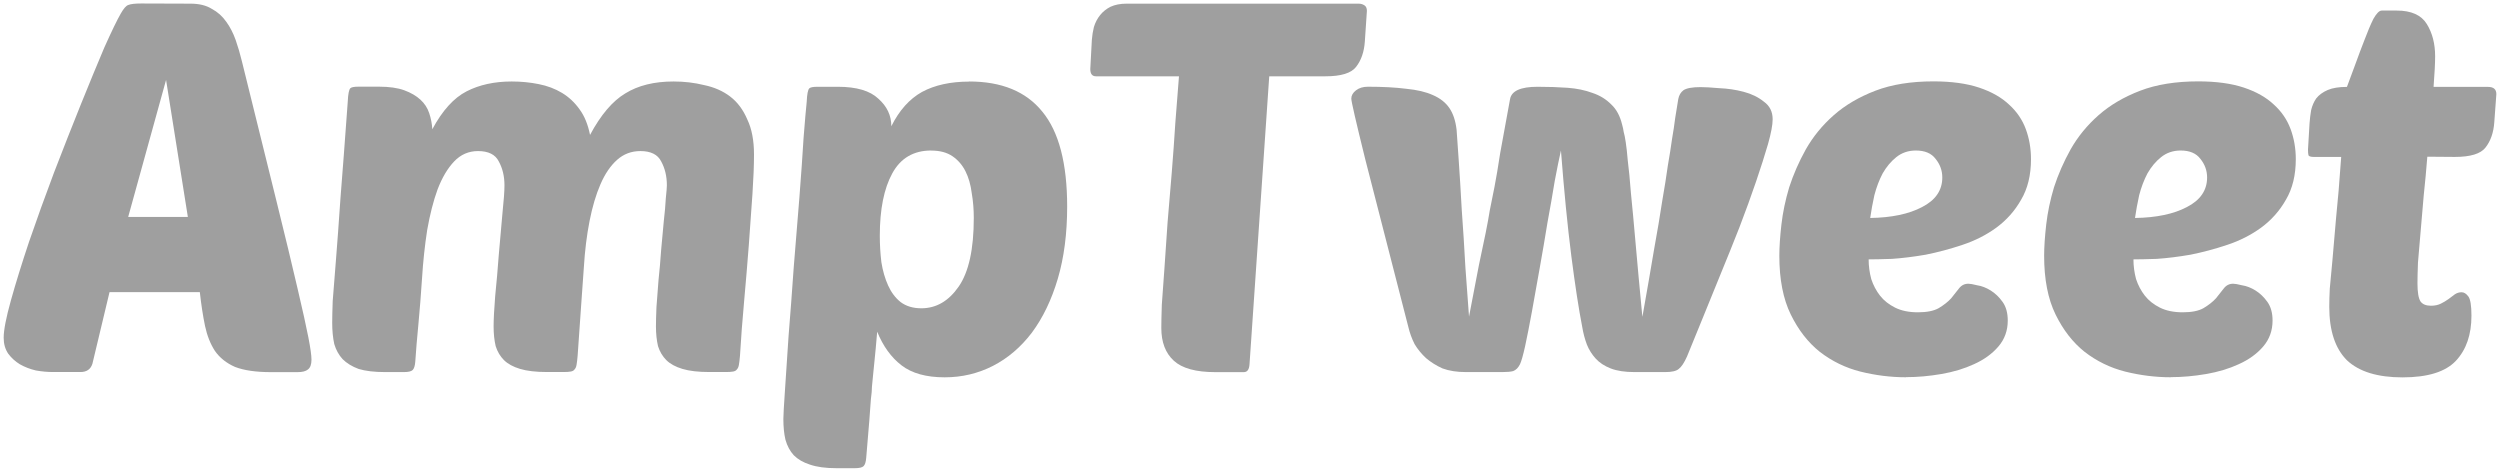
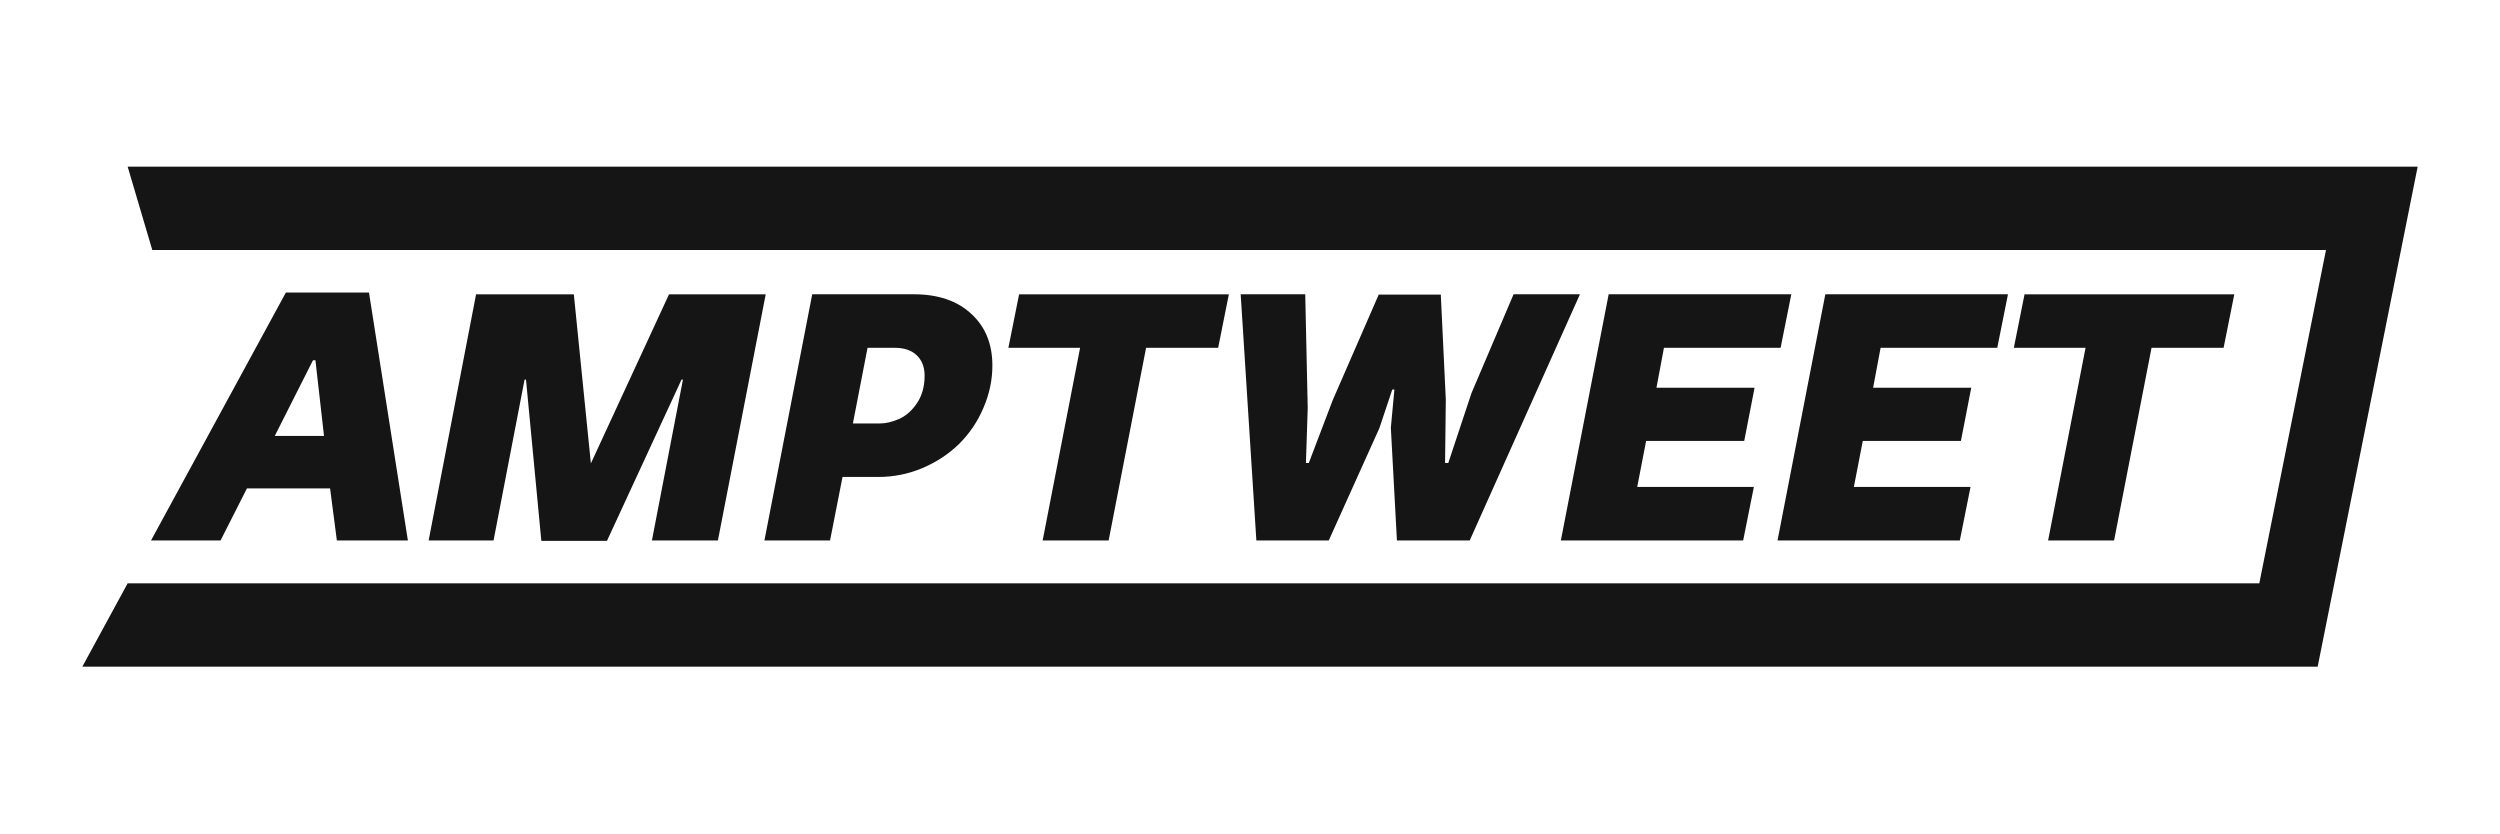
- <svg xmlns="http://www.w3.org/2000/svg" width="169.593" height="32" viewBox="0 0 44.872 8.467" version="1.1" id="svg8">
+ <svg xmlns="http://www.w3.org/2000/svg" id="svg8" version="1.1" viewBox="0 0 79.375 26.458" height="100" width="300">
  <defs id="defs2" />
-   <g id="layer1" transform="translate(0.09222621,-287.4094)">
-     <g aria-label="AmpTweet" style="font-style:normal;font-weight:normal;font-size:28.38px;line-height:1.25;font-family:sans-serif;letter-spacing:-0.199px;word-spacing:0px;fill:#000000;fill-opacity:1;stroke:none;stroke-width:0.709px;stroke-linecap:butt;stroke-linejoin:miter;stroke-opacity:1" id="text4487">
-       <path d="m 3.326,287.475 q 0.233,0 0.382,0.093 0.158,0.084 0.261,0.233 0.102,0.14 0.168,0.326 0.065,0.186 0.112,0.382 0.373,1.509 0.615,2.487 0.242,0.978 0.382,1.583 0.14,0.596 0.196,0.885 0.056,0.289 0.056,0.401 0,0.13 -0.065,0.177 -0.056,0.047 -0.186,0.047 H 4.77 q -0.401,0 -0.643,-0.093 -0.233,-0.102 -0.363,-0.289 Q 3.643,293.52 3.587,293.259 3.531,292.989 3.494,292.653 H 1.873 l -0.307,1.285 q -0.047,0.149 -0.214,0.149 H 0.858 q -0.149,0 -0.307,-0.028 -0.158,-0.037 -0.289,-0.112 -0.121,-0.075 -0.205,-0.186 -0.084,-0.121 -0.084,-0.289 0,-0.205 0.13,-0.671 0.13,-0.466 0.326,-1.053 0.205,-0.596 0.447,-1.239 0.251,-0.652 0.484,-1.23 0.233,-0.577 0.419,-1.015 0.196,-0.438 0.298,-0.615 0.075,-0.13 0.13,-0.149 0.065,-0.028 0.233,-0.028 z m -1.118,3.828 h 1.071 l -0.391,-2.459 z" style="font-style:normal;font-variant:normal;font-weight:normal;font-stretch:normal;font-size:9.46px;font-family:'Poetsen One';-inkscape-font-specification:'Poetsen One';letter-spacing:-0.199px;fill:#9f9f9f;stroke:none;stroke-width:0.13;stroke-linecap:butt;stroke-linejoin:round;stroke-miterlimit:4;stroke-dasharray:none;stroke-opacity:0.953;paint-order:stroke markers fill;fill-opacity:1" id="path4571" />
-       <path d="m 7.482,292.411 q -0.028,0.428 -0.065,0.82 -0.037,0.382 -0.056,0.671 -0.009,0.112 -0.047,0.149 -0.037,0.037 -0.158,0.037 H 6.82 q -0.289,0 -0.475,-0.056 -0.177,-0.065 -0.289,-0.177 -0.102,-0.112 -0.149,-0.27 -0.037,-0.168 -0.037,-0.382 0,-0.14 0.009,-0.391 0.019,-0.261 0.056,-0.708 0.037,-0.456 0.084,-1.146 0.056,-0.699 0.13,-1.723 0.009,-0.205 0.047,-0.242 0.028,-0.028 0.149,-0.028 h 0.363 q 0.279,0 0.456,0.065 0.177,0.065 0.289,0.168 0.112,0.102 0.158,0.242 0.047,0.14 0.056,0.289 0.27,-0.503 0.615,-0.68 0.345,-0.177 0.81,-0.177 0.251,0 0.484,0.047 0.233,0.046 0.419,0.158 0.186,0.112 0.317,0.298 0.13,0.177 0.186,0.456 0.289,-0.54 0.633,-0.745 0.345,-0.214 0.866,-0.214 0.289,0 0.55,0.065 0.27,0.056 0.466,0.205 0.196,0.149 0.307,0.41 0.121,0.251 0.121,0.633 0,0.289 -0.028,0.708 -0.028,0.419 -0.065,0.913 -0.037,0.484 -0.084,1.006 -0.047,0.512 -0.075,0.987 -0.009,0.102 -0.019,0.158 -0.009,0.056 -0.037,0.084 -0.019,0.028 -0.065,0.037 -0.047,0.009 -0.13,0.009 h -0.298 q -0.298,0 -0.484,-0.056 -0.186,-0.056 -0.289,-0.158 -0.102,-0.102 -0.149,-0.251 -0.037,-0.158 -0.037,-0.354 0,-0.121 0.009,-0.345 0.019,-0.224 0.037,-0.484 0.028,-0.261 0.047,-0.54 0.028,-0.279 0.047,-0.512 0.028,-0.242 0.037,-0.419 0.019,-0.177 0.019,-0.233 0,-0.242 -0.102,-0.428 -0.093,-0.186 -0.373,-0.186 -0.242,0 -0.419,0.158 -0.177,0.158 -0.298,0.438 -0.121,0.279 -0.196,0.661 -0.075,0.382 -0.102,0.829 -0.019,0.289 -0.047,0.661 -0.028,0.373 -0.065,0.931 -0.009,0.102 -0.019,0.158 -0.009,0.056 -0.037,0.084 -0.019,0.028 -0.065,0.037 -0.047,0.009 -0.13,0.009 H 9.726 q -0.298,0 -0.484,-0.056 -0.186,-0.056 -0.289,-0.158 -0.102,-0.102 -0.149,-0.251 -0.037,-0.158 -0.037,-0.354 0,-0.186 0.028,-0.54 0.037,-0.363 0.065,-0.745 0.037,-0.391 0.065,-0.736 0.037,-0.354 0.037,-0.512 0,-0.242 -0.102,-0.428 -0.093,-0.186 -0.373,-0.186 -0.251,0 -0.428,0.186 -0.177,0.186 -0.298,0.503 -0.112,0.307 -0.186,0.727 -0.065,0.419 -0.093,0.876 z" style="font-style:normal;font-variant:normal;font-weight:normal;font-stretch:normal;font-size:9.46px;font-family:'Poetsen One';-inkscape-font-specification:'Poetsen One';letter-spacing:-0.199px;fill:#9f9f9f;stroke:none;stroke-width:0.13;stroke-linecap:butt;stroke-linejoin:round;stroke-miterlimit:4;stroke-dasharray:none;stroke-opacity:0.953;paint-order:stroke markers fill;fill-opacity:1" id="path4573" />
-       <path d="m 17.302,288.872 q 0.876,0 1.313,0.54 0.447,0.54 0.447,1.705 0,0.727 -0.168,1.295 -0.168,0.568 -0.466,0.969 -0.298,0.391 -0.699,0.596 -0.401,0.205 -0.866,0.205 -0.494,0 -0.773,-0.214 -0.279,-0.214 -0.438,-0.605 -0.028,0.335 -0.047,0.512 -0.019,0.177 -0.028,0.279 -0.009,0.112 -0.019,0.196 0,0.084 -0.019,0.224 -0.009,0.14 -0.028,0.382 -0.019,0.242 -0.056,0.671 -0.009,0.112 -0.047,0.149 -0.037,0.037 -0.158,0.037 H 14.918 q -0.289,0 -0.475,-0.065 -0.177,-0.056 -0.289,-0.168 -0.102,-0.112 -0.149,-0.279 -0.037,-0.158 -0.037,-0.373 0,-0.093 0.028,-0.503 0.028,-0.41 0.065,-0.978 0.047,-0.577 0.093,-1.239 0.056,-0.661 0.102,-1.257 0.047,-0.605 0.075,-1.071 0.037,-0.466 0.056,-0.643 0.009,-0.205 0.047,-0.242 0.028,-0.028 0.149,-0.028 h 0.363 q 0.503,0 0.727,0.214 0.233,0.205 0.233,0.494 0.214,-0.428 0.55,-0.615 0.345,-0.186 0.848,-0.186 z m -0.68,1.239 q -0.475,0 -0.699,0.41 -0.224,0.41 -0.224,1.118 0,0.242 0.028,0.475 0.037,0.233 0.121,0.419 0.084,0.186 0.224,0.298 0.149,0.112 0.373,0.112 0.401,0 0.671,-0.391 0.27,-0.391 0.27,-1.23 0,-0.233 -0.037,-0.447 -0.028,-0.224 -0.112,-0.391 -0.084,-0.168 -0.233,-0.27 -0.149,-0.102 -0.382,-0.102 z" style="font-style:normal;font-variant:normal;font-weight:normal;font-stretch:normal;font-size:9.46px;font-family:'Poetsen One';-inkscape-font-specification:'Poetsen One';letter-spacing:-0.199px;fill:#9f9f9f;stroke:none;stroke-width:0.13;stroke-linecap:butt;stroke-linejoin:round;stroke-miterlimit:4;stroke-dasharray:none;stroke-opacity:0.953;paint-order:stroke markers fill;fill-opacity:1" id="path4575" />
-       <path d="m 22.689,288.779 -0.354,5.17 q -0.009,0.14 -0.102,0.14 h -0.512 q -0.522,0 -0.745,-0.205 -0.224,-0.205 -0.224,-0.587 0,-0.14 0.009,-0.419 0.019,-0.279 0.047,-0.652 0.028,-0.382 0.056,-0.82 0.037,-0.447 0.075,-0.894 0.037,-0.456 0.065,-0.904 0.037,-0.447 0.065,-0.829 h -1.49 q -0.102,0 -0.102,-0.13 l 0.028,-0.522 q 0.009,-0.121 0.037,-0.233 0.037,-0.121 0.112,-0.214 0.075,-0.093 0.186,-0.149 0.121,-0.056 0.289,-0.056 h 4.164 q 0.056,0 0.102,0.028 0.047,0.028 0.047,0.102 l -0.037,0.55 q -0.019,0.279 -0.158,0.456 -0.13,0.168 -0.55,0.168 z" style="letter-spacing:-0.263px;fill:#9f9f9f;stroke:none;stroke-width:0.13;stroke-linecap:butt;stroke-linejoin:round;stroke-miterlimit:4;stroke-dasharray:none;stroke-opacity:0.953;paint-order:stroke markers fill;fill-opacity:1" id="path4577" />
-       <path d="m 29.388,293.091 q 0.121,-0.68 0.205,-1.183 0.093,-0.512 0.149,-0.885 0.065,-0.373 0.102,-0.643 0.047,-0.27 0.075,-0.475 0.037,-0.214 0.056,-0.373 0.028,-0.168 0.056,-0.345 0.019,-0.102 0.093,-0.158 0.084,-0.056 0.307,-0.056 0.121,0 0.335,0.019 0.224,0.009 0.438,0.065 0.214,0.056 0.363,0.177 0.158,0.112 0.158,0.317 0,0.149 -0.084,0.447 -0.084,0.289 -0.214,0.671 -0.13,0.382 -0.298,0.82 -0.168,0.428 -0.345,0.857 -0.168,0.419 -0.326,0.801 -0.158,0.382 -0.27,0.661 -0.075,0.168 -0.149,0.224 -0.065,0.056 -0.242,0.056 h -0.55 q -0.261,0 -0.428,-0.065 -0.168,-0.065 -0.27,-0.177 -0.102,-0.112 -0.158,-0.251 -0.056,-0.149 -0.084,-0.317 -0.093,-0.475 -0.196,-1.276 -0.102,-0.801 -0.186,-1.891 -0.047,0.205 -0.112,0.55 -0.056,0.345 -0.13,0.745 -0.065,0.401 -0.14,0.82 -0.075,0.419 -0.14,0.782 -0.065,0.354 -0.121,0.615 -0.056,0.251 -0.093,0.326 -0.047,0.093 -0.121,0.121 -0.065,0.018 -0.196,0.018 h -0.652 q -0.242,0 -0.419,-0.065 -0.168,-0.075 -0.298,-0.186 -0.121,-0.112 -0.205,-0.251 -0.075,-0.149 -0.112,-0.307 -0.512,-1.993 -0.773,-3.009 -0.251,-1.015 -0.251,-1.09 0,-0.084 0.084,-0.149 0.084,-0.065 0.214,-0.065 0.401,0 0.689,0.037 0.289,0.028 0.475,0.112 0.196,0.084 0.298,0.233 0.102,0.149 0.13,0.391 0.009,0.13 0.037,0.531 0.028,0.401 0.056,0.913 0.037,0.503 0.065,1.025 0.037,0.522 0.065,0.885 0.112,-0.577 0.177,-0.922 0.075,-0.345 0.121,-0.577 0.047,-0.233 0.075,-0.41 0.037,-0.177 0.084,-0.419 0.047,-0.242 0.102,-0.605 0.065,-0.363 0.177,-0.969 0.037,-0.224 0.494,-0.224 0.289,0 0.54,0.018 0.251,0.019 0.447,0.093 0.196,0.065 0.335,0.205 0.14,0.13 0.196,0.363 0.019,0.065 0.028,0.13 0.019,0.065 0.037,0.186 0.019,0.121 0.037,0.335 0.028,0.214 0.056,0.577 0.037,0.363 0.084,0.903 0.047,0.54 0.121,1.313 z" style="font-style:normal;font-variant:normal;font-weight:normal;font-stretch:normal;font-size:9.46px;font-family:'Poetsen One';-inkscape-font-specification:'Poetsen One';letter-spacing:-0.199px;fill:#9f9f9f;stroke:none;stroke-width:0.13;stroke-linecap:butt;stroke-linejoin:round;stroke-miterlimit:4;stroke-dasharray:none;stroke-opacity:0.953;paint-order:stroke markers fill;fill-opacity:1" id="path4579" />
-       <path d="m 34.119,294.181 q -0.41,0 -0.82,-0.102 -0.401,-0.102 -0.727,-0.354 -0.317,-0.252 -0.522,-0.671 -0.205,-0.419 -0.205,-1.053 0,-0.233 0.037,-0.559 0.037,-0.326 0.14,-0.671 0.112,-0.345 0.298,-0.68 0.196,-0.345 0.503,-0.615 0.307,-0.27 0.745,-0.438 0.438,-0.168 1.043,-0.168 0.484,0 0.82,0.112 0.335,0.112 0.54,0.307 0.205,0.186 0.298,0.438 0.093,0.252 0.093,0.54 0,0.428 -0.177,0.727 -0.168,0.298 -0.447,0.503 -0.27,0.196 -0.605,0.307 -0.335,0.112 -0.661,0.177 -0.326,0.056 -0.605,0.075 -0.27,0.009 -0.419,0.009 0,0.177 0.047,0.354 0.056,0.168 0.158,0.298 0.102,0.13 0.27,0.214 0.168,0.084 0.41,0.084 0.242,0 0.373,-0.075 0.14,-0.084 0.224,-0.177 0.084,-0.102 0.14,-0.177 0.065,-0.084 0.168,-0.084 0.047,0 0.158,0.028 0.121,0.018 0.242,0.093 0.121,0.075 0.214,0.205 0.093,0.13 0.093,0.335 0,0.27 -0.168,0.466 -0.168,0.196 -0.438,0.317 -0.261,0.121 -0.587,0.177 -0.326,0.056 -0.633,0.056 z m 0.177,-4.07 q -0.205,0 -0.354,0.121 -0.14,0.112 -0.242,0.289 -0.093,0.177 -0.149,0.391 -0.047,0.214 -0.075,0.41 0.577,-0.009 0.931,-0.196 0.363,-0.186 0.363,-0.531 0,-0.186 -0.121,-0.335 -0.112,-0.149 -0.354,-0.149 z" style="font-style:normal;font-variant:normal;font-weight:normal;font-stretch:normal;font-size:9.46px;font-family:'Poetsen One';-inkscape-font-specification:'Poetsen One';letter-spacing:-0.199px;fill:#9f9f9f;stroke:none;stroke-width:0.13;stroke-linecap:butt;stroke-linejoin:round;stroke-miterlimit:4;stroke-dasharray:none;stroke-opacity:0.953;paint-order:stroke markers fill;fill-opacity:1" id="path4581" />
-       <path d="m 38.872,294.181 q -0.41,0 -0.82,-0.102 -0.401,-0.102 -0.727,-0.354 -0.317,-0.252 -0.522,-0.671 -0.205,-0.419 -0.205,-1.053 0,-0.233 0.037,-0.559 0.037,-0.326 0.14,-0.671 0.112,-0.345 0.298,-0.68 0.196,-0.345 0.503,-0.615 0.307,-0.27 0.745,-0.438 0.438,-0.168 1.043,-0.168 0.484,0 0.82,0.112 0.335,0.112 0.54,0.307 0.205,0.186 0.298,0.438 0.093,0.252 0.093,0.54 0,0.428 -0.177,0.727 -0.168,0.298 -0.447,0.503 -0.27,0.196 -0.605,0.307 -0.335,0.112 -0.661,0.177 -0.326,0.056 -0.605,0.075 -0.27,0.009 -0.419,0.009 0,0.177 0.047,0.354 0.056,0.168 0.158,0.298 0.102,0.13 0.27,0.214 0.168,0.084 0.41,0.084 0.242,0 0.373,-0.075 0.14,-0.084 0.224,-0.177 0.084,-0.102 0.14,-0.177 0.065,-0.084 0.168,-0.084 0.047,0 0.158,0.028 0.121,0.018 0.242,0.093 0.121,0.075 0.214,0.205 0.093,0.13 0.093,0.335 0,0.27 -0.168,0.466 -0.168,0.196 -0.438,0.317 -0.261,0.121 -0.587,0.177 -0.326,0.056 -0.633,0.056 z m 0.177,-4.07 q -0.205,0 -0.354,0.121 -0.14,0.112 -0.242,0.289 -0.093,0.177 -0.149,0.391 -0.047,0.214 -0.075,0.41 0.577,-0.009 0.931,-0.196 0.363,-0.186 0.363,-0.531 0,-0.186 -0.121,-0.335 -0.112,-0.149 -0.354,-0.149 z" style="font-style:normal;font-variant:normal;font-weight:normal;font-stretch:normal;font-size:9.46px;font-family:'Poetsen One';-inkscape-font-specification:'Poetsen One';letter-spacing:-0.199px;fill:#9f9f9f;stroke:none;stroke-width:0.13;stroke-linecap:butt;stroke-linejoin:round;stroke-miterlimit:4;stroke-dasharray:none;stroke-opacity:0.953;paint-order:stroke markers fill;fill-opacity:1" id="path4583" />
-       <path d="m 43.476,290.222 q -0.028,0.354 -0.065,0.699 -0.028,0.345 -0.056,0.652 -0.028,0.307 -0.047,0.55 -0.009,0.242 -0.009,0.373 0,0.242 0.056,0.326 0.056,0.075 0.186,0.075 0.102,0 0.177,-0.037 0.075,-0.037 0.14,-0.084 0.065,-0.047 0.112,-0.084 0.056,-0.037 0.121,-0.037 0.065,0 0.121,0.075 0.056,0.075 0.056,0.345 0,0.512 -0.279,0.81 -0.279,0.298 -0.959,0.298 -0.671,0 -0.997,-0.307 -0.317,-0.317 -0.317,-0.959 0,-0.14 0.009,-0.326 0.019,-0.196 0.047,-0.503 0.028,-0.307 0.065,-0.754 0.047,-0.447 0.093,-1.108 h -0.494 q -0.075,0 -0.093,-0.028 -0.009,-0.037 -0.009,-0.102 l 0.028,-0.475 q 0.009,-0.121 0.028,-0.233 0.028,-0.121 0.093,-0.214 0.075,-0.093 0.205,-0.149 0.13,-0.056 0.345,-0.056 0.065,-0.168 0.149,-0.401 0.084,-0.233 0.168,-0.447 0.084,-0.224 0.158,-0.373 0.084,-0.149 0.149,-0.149 h 0.27 q 0.391,0 0.54,0.242 0.149,0.242 0.149,0.578 0,0.186 -0.028,0.55 h 0.978 q 0.149,0 0.149,0.13 l -0.037,0.503 q -0.019,0.279 -0.158,0.456 -0.13,0.168 -0.55,0.168 z" style="font-style:normal;font-variant:normal;font-weight:normal;font-stretch:normal;font-size:9.46px;font-family:'Poetsen One';-inkscape-font-specification:'Poetsen One';letter-spacing:-0.199px;fill:#9f9f9f;stroke:none;stroke-width:0.13;stroke-linecap:butt;stroke-linejoin:round;stroke-miterlimit:4;stroke-dasharray:none;stroke-opacity:0.953;paint-order:stroke markers fill;fill-opacity:1" id="path4585" />
+   <g transform="translate(0,-270.5417)" id="layer1">
+     <path id="rect5042" d="m 4.053,275.833 0.782,2.646 H 73.85 l -2.117,10.583 H 4.053 l -1.439,2.646 H 73.586 l 2.381,-11.906 0.794,-3.969 z" style="fill:#151515;fill-opacity:1;stroke:none;stroke-width:0.132;stroke-linecap:butt;stroke-linejoin:round;stroke-miterlimit:4;stroke-dasharray:none;stroke-opacity:0.953;paint-order:stroke markers fill" />
+     <g transform="translate(-1.820719)" id="text5038" style="font-style:normal;font-weight:normal;font-size:11.327px;line-height:1.25;font-family:sans-serif;letter-spacing:0px;word-spacing:0px;fill:#151515;fill-opacity:1;stroke:none;stroke-width:0.283px;stroke-linecap:butt;stroke-linejoin:miter;stroke-opacity:1" aria-label="AMPTWEET">
+       <path id="path5044" style="font-style:normal;font-variant:normal;font-weight:normal;font-stretch:normal;font-family:RundaW00-BlackItalic;-inkscape-font-specification:RundaW00-BlackItalic;fill:#151515;stroke-width:0.283px;fill-opacity:1" d="M 12.516,287.701 12.301,286.048 H 9.661 l -0.838,1.654 H 6.615 l 4.282,-7.872 h 2.639 l 1.235,7.872 z m -0.759,-5.72 -1.212,2.401 h 1.563 l -0.272,-2.401 z" />
+       <path id="path5046" style="font-style:normal;font-variant:normal;font-weight:normal;font-stretch:normal;font-family:RundaW00-BlackItalic;-inkscape-font-specification:RundaW00-BlackItalic;fill:#151515;stroke-width:0.283px;fill-opacity:1" d="m 20.581,285.255 2.481,-5.369 h 3.07 l -1.518,7.816 h -2.095 l 0.985,-5.108 h -0.045 l -2.367,5.12 h -2.084 l -0.487,-5.12 h -0.045 l -0.985,5.108 h -2.061 l 1.506,-7.816 h 3.104 z" />
+       <path id="path5048" style="font-style:normal;font-variant:normal;font-weight:normal;font-stretch:normal;font-family:RundaW00-BlackItalic;-inkscape-font-specification:RundaW00-BlackItalic;fill:#151515;stroke-width:0.283px;fill-opacity:1" d="m 28.9,283.986 h 0.861 q 0.272,0 0.589,-0.136 0.328,-0.136 0.578,-0.498 0.249,-0.362 0.249,-0.883 0,-0.408 -0.249,-0.646 -0.249,-0.238 -0.691,-0.238 h -0.872 z m 4.429,-1.835 q 0,0.68 -0.283,1.337 -0.272,0.646 -0.77,1.144 -0.498,0.487 -1.167,0.77 -0.668,0.283 -1.405,0.283 h -1.133 l -0.396,2.016 h -2.084 l 1.518,-7.816 h 3.228 q 1.155,0 1.824,0.623 0.668,0.612 0.668,1.642 z" />
+       <path id="path5050" style="font-style:normal;font-variant:normal;font-weight:normal;font-stretch:normal;font-family:RundaW00-BlackItalic;-inkscape-font-specification:RundaW00-BlackItalic;fill:#151515;stroke-width:0.283px;fill-opacity:1" d="m 40.837,279.886 -0.34,1.699 h -2.288 l -1.189,6.116 h -2.095 l 1.189,-6.116 H 33.837 l 0.34,-1.699 z" />
+       <path id="path5052" style="font-style:normal;font-variant:normal;font-weight:normal;font-stretch:normal;font-family:RundaW00-BlackItalic;-inkscape-font-specification:RundaW00-BlackItalic;fill:#151515;stroke-width:0.283px;fill-opacity:1" d="m 48.54,283.023 1.337,-3.138 h 2.107 l -3.5,7.816 h -2.311 l -0.193,-3.579 0.113,-1.212 h -0.068 l -0.408,1.223 -1.608,3.568 h -2.299 l -0.498,-7.816 h 2.05 l 0.079,3.613 -0.057,1.744 h 0.091 l 0.759,-1.994 1.461,-3.353 h 1.971 l 0.159,3.33 -0.023,2.016 h 0.102 z" />
+       <path id="path5054" style="font-style:normal;font-variant:normal;font-weight:normal;font-stretch:normal;font-family:RundaW00-BlackItalic;-inkscape-font-specification:RundaW00-BlackItalic;fill:#151515;stroke-width:0.283px;fill-opacity:1" d="m 57.528,282.853 -0.328,1.688 h -3.115 l -0.283,1.461 h 3.704 l -0.34,1.699 h -5.788 l 1.518,-7.816 h 5.799 l -0.34,1.699 H 54.651 l -0.238,1.269 z" />
+       <path id="path5056" style="font-style:normal;font-variant:normal;font-weight:normal;font-stretch:normal;font-family:RundaW00-BlackItalic;-inkscape-font-specification:RundaW00-BlackItalic;fill:#151515;stroke-width:0.283px;fill-opacity:1" d="m 64.408,282.853 -0.328,1.688 H 60.964 l -0.283,1.461 h 3.704 l -0.34,1.699 h -5.788 l 1.518,-7.816 h 5.799 l -0.34,1.699 h -3.704 l -0.238,1.269 z" />
+       <path id="path5058" style="font-style:normal;font-variant:normal;font-weight:normal;font-stretch:normal;font-family:RundaW00-BlackItalic;-inkscape-font-specification:RundaW00-BlackItalic;fill:#151515;stroke-width:0.283px;fill-opacity:1" d="m 72.76,279.886 -0.34,1.699 h -2.288 l -1.189,6.116 h -2.095 l 1.189,-6.116 h -2.277 l 0.34,-1.699 z" />
    </g>
  </g>
</svg>
